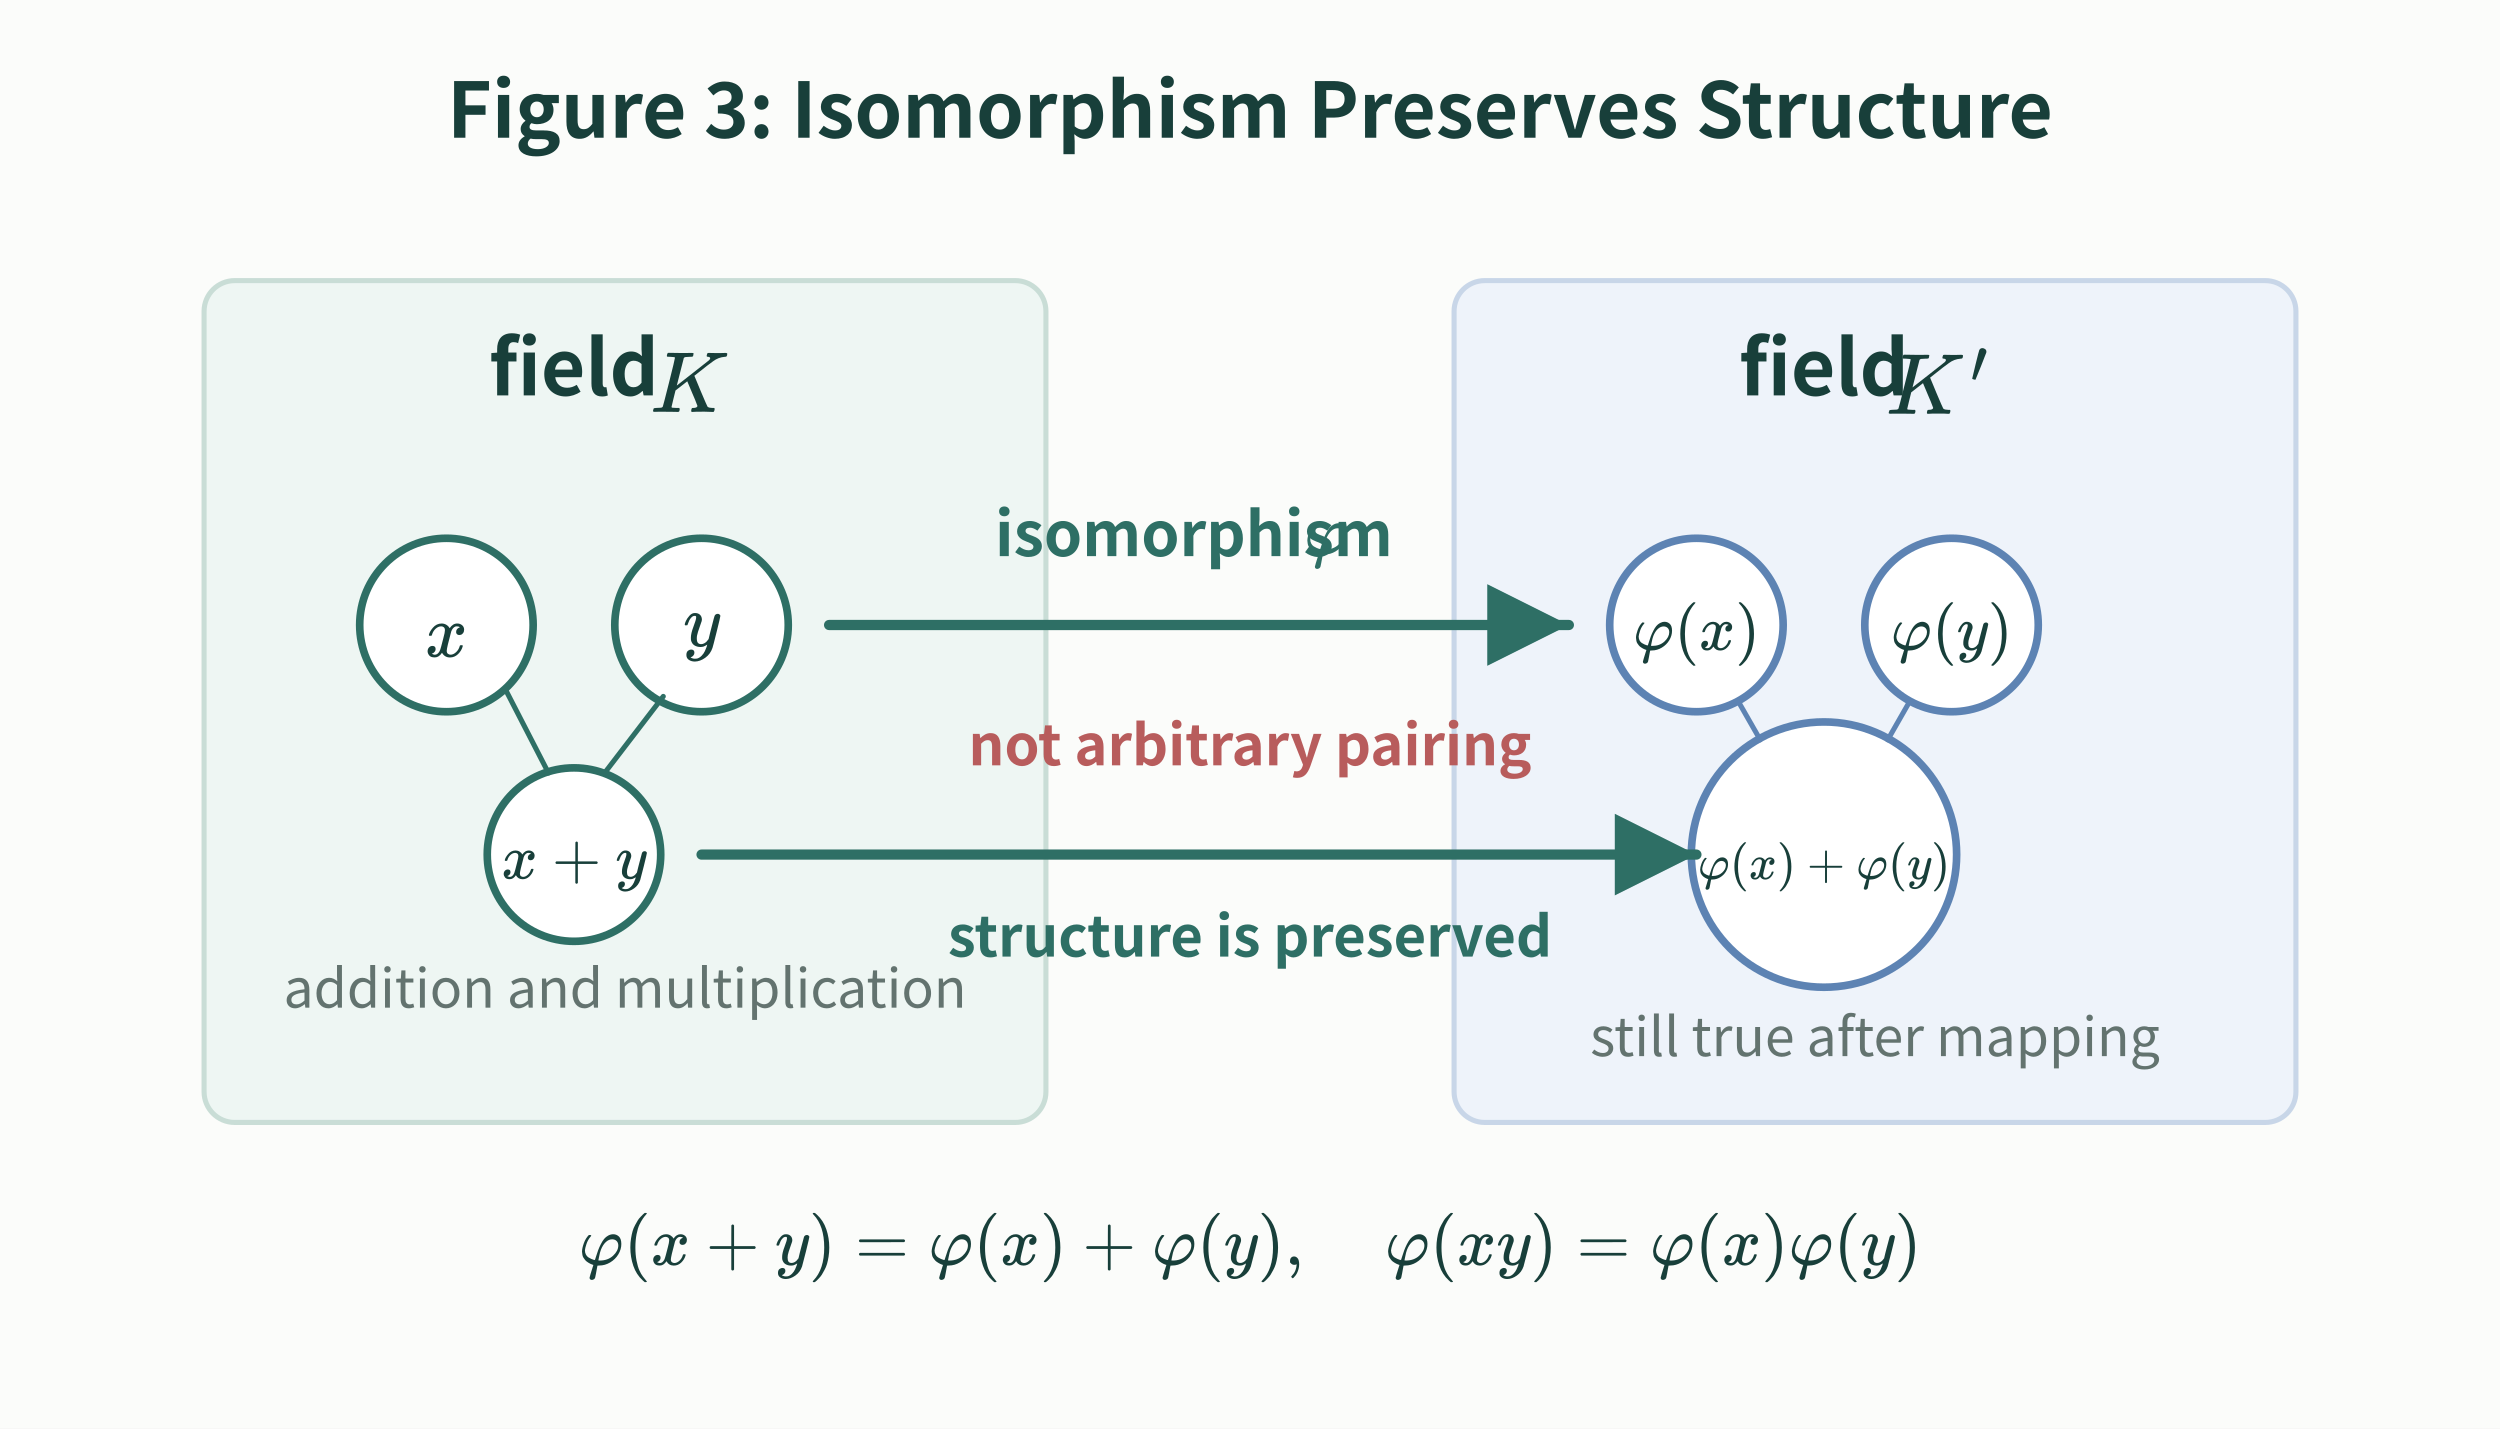
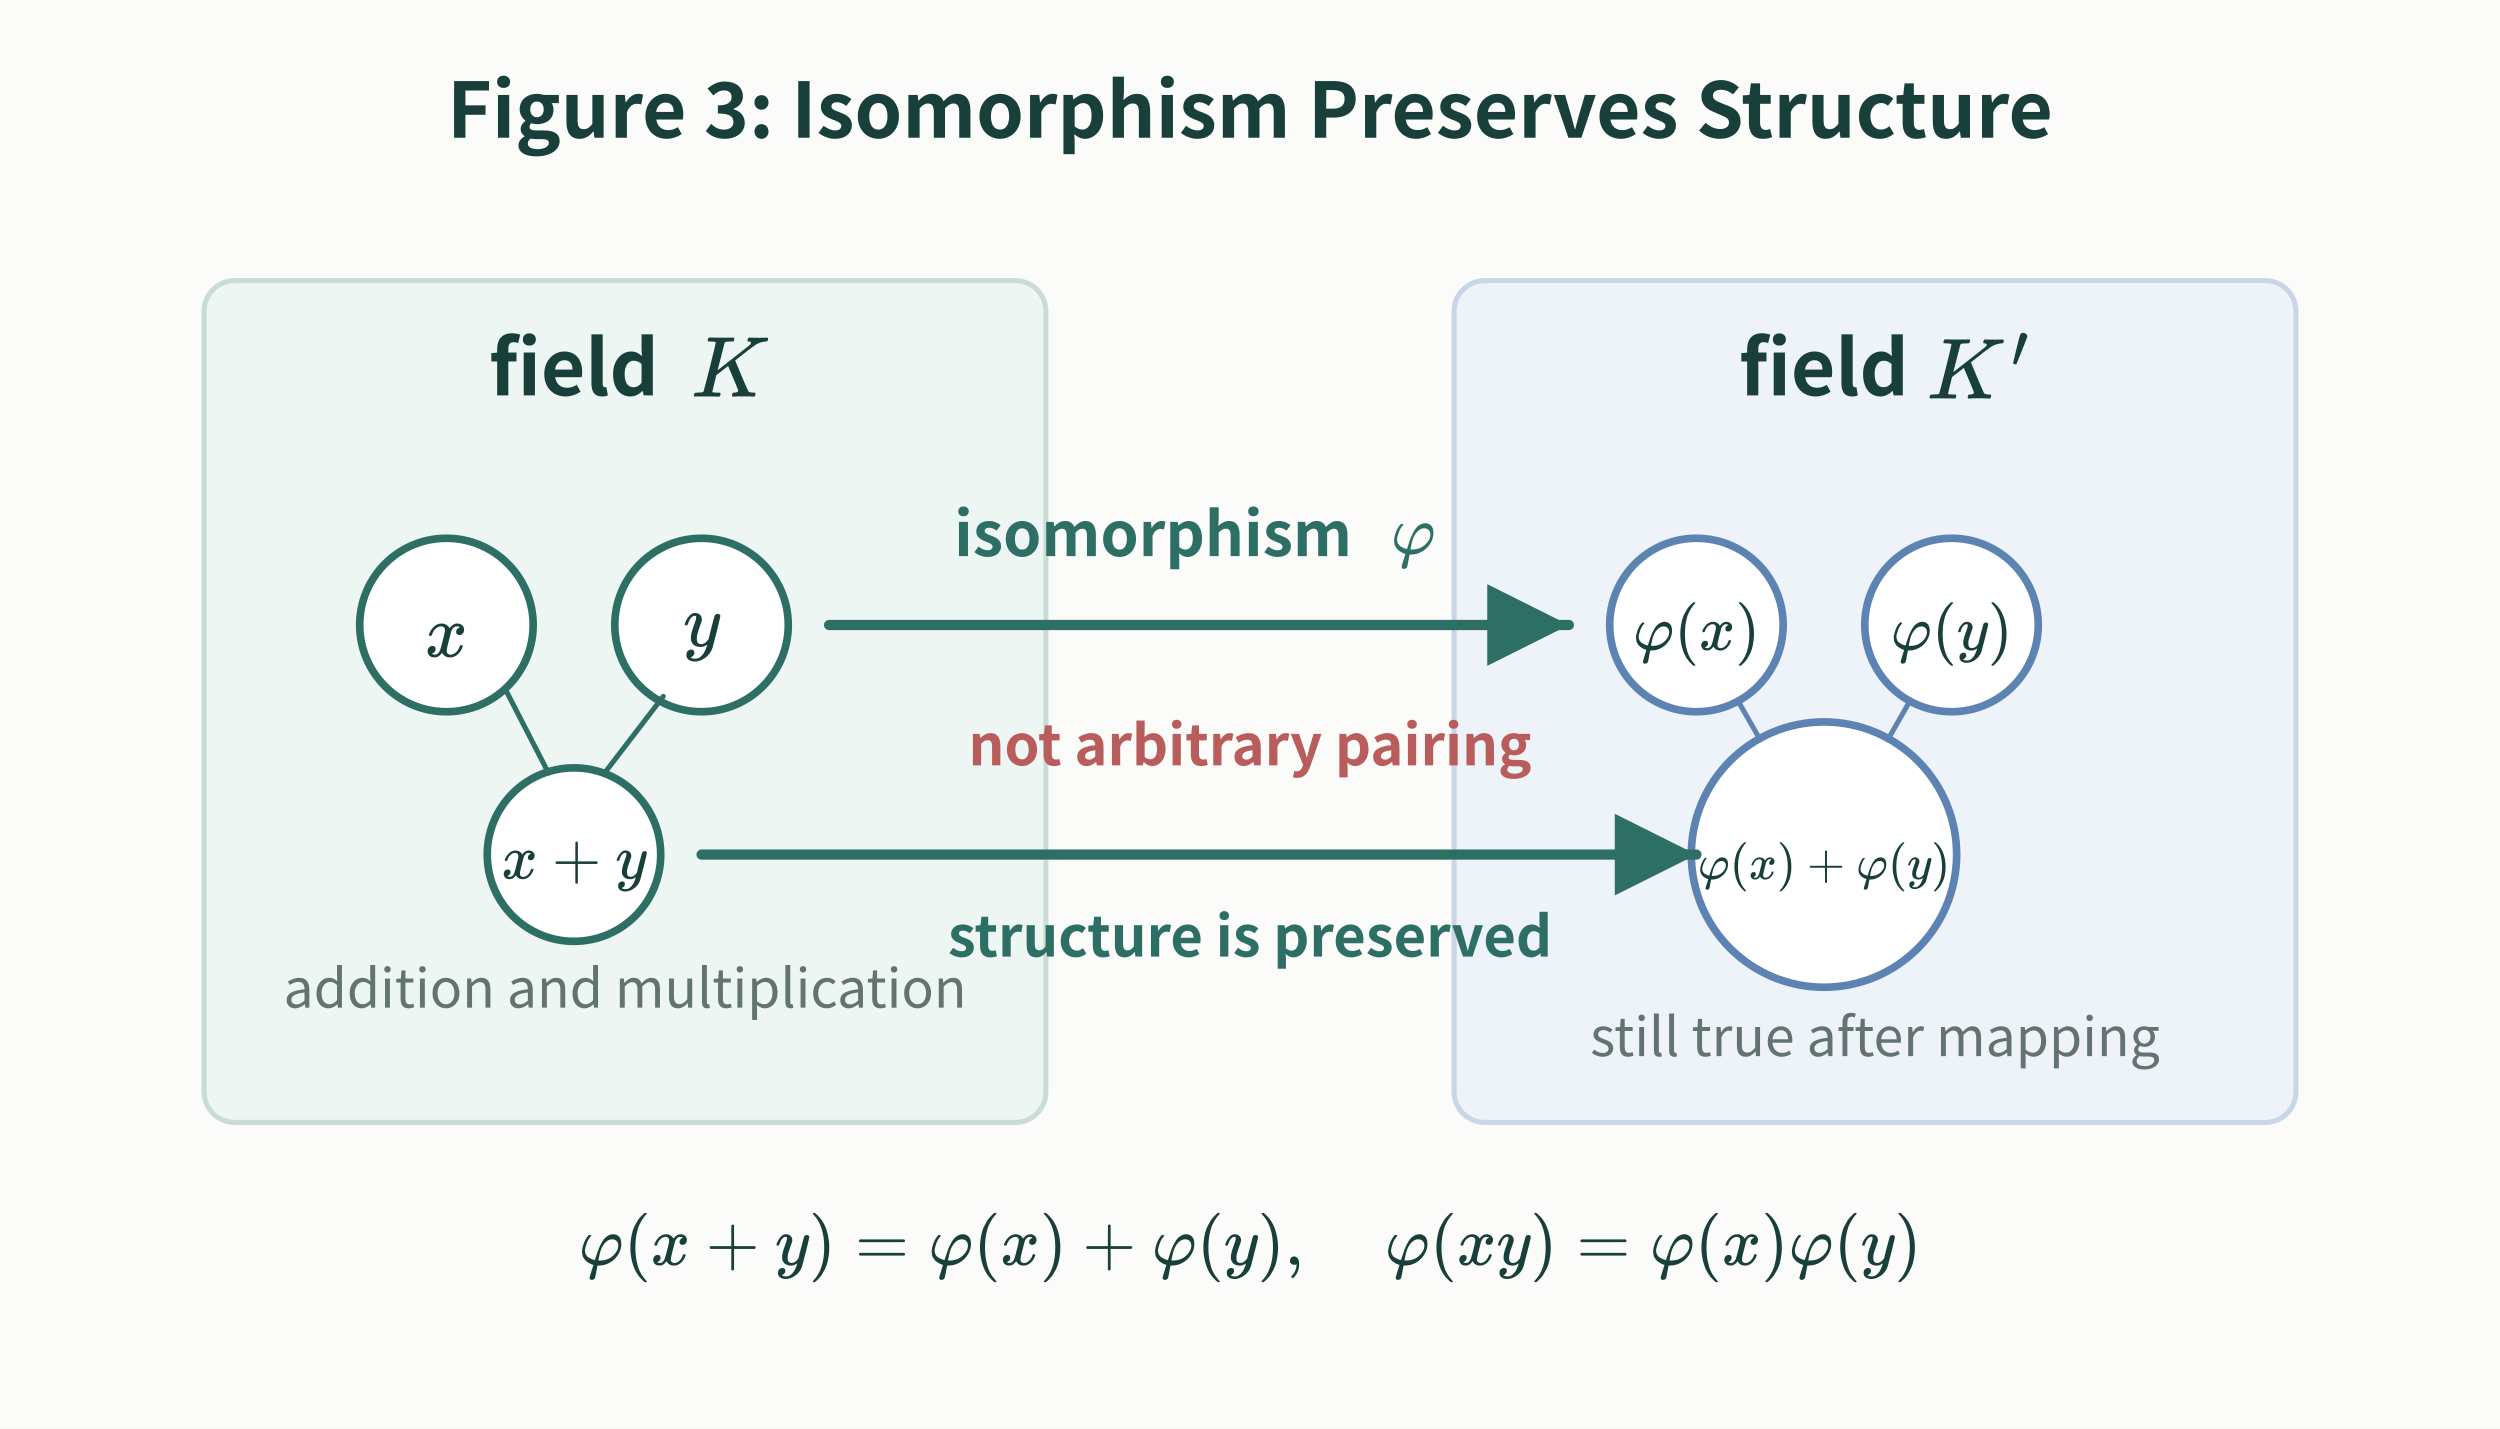
<svg xmlns="http://www.w3.org/2000/svg" width="980" height="560" viewBox="0 0 980 560" role="img" aria-label="Figure 3: Isomorphism Preserves Structure">
  <rect width="100%" height="100%" fill="#fbfcfa" />
  <defs>
    <marker id="arrow" markerWidth="12" markerHeight="12" refX="10" refY="6" orient="auto">
      <path d="M2,2 L10,6 L2,10 Z" fill="#2e6f65" />
    </marker>
    <filter id="shadow" x="-20%" y="-20%" width="140%" height="140%">
      <feDropShadow dx="0" dy="3" stdDeviation="4" flood-color="#12332f" flood-opacity="0.12" />
    </filter>
  </defs>
  <text x="490.0" y="54" font-family="Microsoft YaHei, Noto Sans CJK SC, Arial, sans-serif" font-size="30" font-weight="700" fill="#183f3a" text-anchor="middle">Figure 3: Isomorphism Preserves Structure</text>
  <rect x="80" y="110" width="330" height="330" rx="12" fill="#eef6f3" stroke="#c9ddd6" stroke-width="2" />
  <rect x="570" y="110" width="330" height="330" rx="12" fill="#eef3fa" stroke="#c8d6e8" stroke-width="2" />
  <text x="225" y="155" font-family="Microsoft YaHei, Noto Sans CJK SC, Arial, sans-serif" font-size="30" font-weight="700" fill="#183f3a" text-anchor="middle">field</text>
-   <svg x="254.92" y="138.31" width="30.17" height="23.17" viewBox="0 -683 889 683" color="#183f3a" overflow="visible">
+   <svg x="270.92" y="132.31" width="30.17" height="23.17" viewBox="0 -683 889 683" color="#183f3a" overflow="visible">
    <g stroke="currentColor" fill="currentColor" stroke-width="0" transform="scale(1,-1)">
      <g data-mml-node="math">
        <g data-mml-node="mi">
          <path data-c="1D43E" d="M285 628Q285 635 228 637Q205 637 198 638T191 647Q191 649 193 661Q199 681 203 682Q205 683 214 683H219Q260 681 355 681Q389 681 418 681T463 682T483 682Q500 682 500 674Q500 669 497 660Q496 658 496 654T495 648T493 644T490 641T486 639T479 638T470 637T456 637Q416 636 405 634T387 623L306 305Q307 305 490 449T678 597Q692 611 692 620Q692 635 667 637Q651 637 651 648Q651 650 654 662T659 677Q662 682 676 682Q680 682 711 681T791 680Q814 680 839 681T869 682Q889 682 889 672Q889 650 881 642Q878 637 862 637Q787 632 726 586Q710 576 656 534T556 455L509 418L518 396Q527 374 546 329T581 244Q656 67 661 61Q663 59 666 57Q680 47 717 46H738Q744 38 744 37T741 19Q737 6 731 0H720Q680 3 625 3Q503 3 488 0H478Q472 6 472 9T474 27Q478 40 480 43T491 46H494Q544 46 544 71Q544 75 517 141T485 216L427 354L359 301L291 248L268 155Q245 63 245 58Q245 51 253 49T303 46H334Q340 37 340 35Q340 19 333 5Q328 0 317 0Q314 0 280 1T180 2Q118 2 85 2T49 1Q31 1 31 11Q31 13 34 25Q38 41 42 43T65 46Q92 46 125 49Q139 52 144 61Q147 65 216 339T285 628Z" />
        </g>
      </g>
    </g>
  </svg>
  <text x="715" y="155" font-family="Microsoft YaHei, Noto Sans CJK SC, Arial, sans-serif" font-size="30" font-weight="700" fill="#183f3a" text-anchor="middle">field</text>
-   <svg x="739.32" y="136.46" width="41.36" height="25.76" viewBox="0 -759 1218.5 759" color="#183f3a" overflow="visible">
+   <svg x="755.32" y="130.46" width="41.36" height="25.76" viewBox="0 -759 1218.5 759" color="#183f3a" overflow="visible">
    <g stroke="currentColor" fill="currentColor" stroke-width="0" transform="scale(1,-1)">
      <g data-mml-node="math">
        <g data-mml-node="msup">
          <g data-mml-node="mi">
            <path data-c="1D43E" d="M285 628Q285 635 228 637Q205 637 198 638T191 647Q191 649 193 661Q199 681 203 682Q205 683 214 683H219Q260 681 355 681Q389 681 418 681T463 682T483 682Q500 682 500 674Q500 669 497 660Q496 658 496 654T495 648T493 644T490 641T486 639T479 638T470 637T456 637Q416 636 405 634T387 623L306 305Q307 305 490 449T678 597Q692 611 692 620Q692 635 667 637Q651 637 651 648Q651 650 654 662T659 677Q662 682 676 682Q680 682 711 681T791 680Q814 680 839 681T869 682Q889 682 889 672Q889 650 881 642Q878 637 862 637Q787 632 726 586Q710 576 656 534T556 455L509 418L518 396Q527 374 546 329T581 244Q656 67 661 61Q663 59 666 57Q680 47 717 46H738Q744 38 744 37T741 19Q737 6 731 0H720Q680 3 625 3Q503 3 488 0H478Q472 6 472 9T474 27Q478 40 480 43T491 46H494Q544 46 544 71Q544 75 517 141T485 216L427 354L359 301L291 248L268 155Q245 63 245 58Q245 51 253 49T303 46H334Q340 37 340 35Q340 19 333 5Q328 0 317 0Q314 0 280 1T180 2Q118 2 85 2T49 1Q31 1 31 11Q31 13 34 25Q38 41 42 43T65 46Q92 46 125 49Q139 52 144 61Q147 65 216 339T285 628Z" />
          </g>
          <g data-mml-node="mo" transform="translate(974,363) scale(0.707)">
            <path data-c="2032" d="M79 43Q73 43 52 49T30 61Q30 68 85 293T146 528Q161 560 198 560Q218 560 240 545T262 501Q262 496 260 486Q259 479 173 263T84 45T79 43Z" />
          </g>
        </g>
      </g>
    </g>
  </svg>
  <circle cx="175" cy="245" r="34" fill="#fff" stroke="#2e6f65" stroke-width="3" />
  <circle cx="275" cy="245" r="34" fill="#fff" stroke="#2e6f65" stroke-width="3" />
  <circle cx="225" cy="335" r="34" fill="#fff" stroke="#2e6f65" stroke-width="3" />
  <svg x="166.59" y="244.41" width="16.82" height="13.32" viewBox="0 -442 572 453" color="#183f3a" overflow="visible">
    <g stroke="currentColor" fill="currentColor" stroke-width="0" transform="scale(1,-1)">
      <g data-mml-node="math">
        <g data-mml-node="mi">
          <path data-c="1D465" d="M52 289Q59 331 106 386T222 442Q257 442 286 424T329 379Q371 442 430 442Q467 442 494 420T522 361Q522 332 508 314T481 292T458 288Q439 288 427 299T415 328Q415 374 465 391Q454 404 425 404Q412 404 406 402Q368 386 350 336Q290 115 290 78Q290 50 306 38T341 26Q378 26 414 59T463 140Q466 150 469 151T485 153H489Q504 153 504 145Q504 144 502 134Q486 77 440 33T333 -11Q263 -11 227 52Q186 -10 133 -10H127Q78 -10 57 16T35 71Q35 103 54 123T99 143Q142 143 142 101Q142 81 130 66T107 46T94 41L91 40Q91 39 97 36T113 29T132 26Q168 26 194 71Q203 87 217 139T245 247T261 313Q266 340 266 352Q266 380 251 392T217 404Q177 404 142 372T93 290Q91 281 88 280T72 278H58Q52 284 52 289Z" />
        </g>
      </g>
    </g>
  </svg>
  <svg x="267.79" y="240.30" width="14.42" height="19.03" viewBox="0 -442 490 647" color="#183f3a" overflow="visible">
    <g stroke="currentColor" fill="currentColor" stroke-width="0" transform="scale(1,-1)">
      <g data-mml-node="math">
        <g data-mml-node="mi">
          <path data-c="1D466" d="M21 287Q21 301 36 335T84 406T158 442Q199 442 224 419T250 355Q248 336 247 334Q247 331 231 288T198 191T182 105Q182 62 196 45T238 27Q261 27 281 38T312 61T339 94Q339 95 344 114T358 173T377 247Q415 397 419 404Q432 431 462 431Q475 431 483 424T494 412T496 403Q496 390 447 193T391 -23Q363 -106 294 -155T156 -205Q111 -205 77 -183T43 -117Q43 -95 50 -80T69 -58T89 -48T106 -45Q150 -45 150 -87Q150 -107 138 -122T115 -142T102 -147L99 -148Q101 -153 118 -160T152 -167H160Q177 -167 186 -165Q219 -156 247 -127T290 -65T313 -9T321 21L315 17Q309 13 296 6T270 -6Q250 -11 231 -11Q185 -11 150 11T104 82Q103 89 103 113Q103 170 138 262T173 379Q173 380 173 381Q173 390 173 393T169 400T158 404H154Q131 404 112 385T82 344T65 302T57 280Q55 278 41 278H27Q21 284 21 287Z" />
        </g>
      </g>
    </g>
  </svg>
  <svg x="196.58" y="329.88" width="56.85" height="19.61" viewBox="0 -583 2284.4 788" color="#183f3a" overflow="visible">
    <g stroke="currentColor" fill="currentColor" stroke-width="0" transform="scale(1,-1)">
      <g data-mml-node="math">
        <g data-mml-node="mi">
          <path data-c="1D465" d="M52 289Q59 331 106 386T222 442Q257 442 286 424T329 379Q371 442 430 442Q467 442 494 420T522 361Q522 332 508 314T481 292T458 288Q439 288 427 299T415 328Q415 374 465 391Q454 404 425 404Q412 404 406 402Q368 386 350 336Q290 115 290 78Q290 50 306 38T341 26Q378 26 414 59T463 140Q466 150 469 151T485 153H489Q504 153 504 145Q504 144 502 134Q486 77 440 33T333 -11Q263 -11 227 52Q186 -10 133 -10H127Q78 -10 57 16T35 71Q35 103 54 123T99 143Q142 143 142 101Q142 81 130 66T107 46T94 41L91 40Q91 39 97 36T113 29T132 26Q168 26 194 71Q203 87 217 139T245 247T261 313Q266 340 266 352Q266 380 251 392T217 404Q177 404 142 372T93 290Q91 281 88 280T72 278H58Q52 284 52 289Z" />
        </g>
        <g data-mml-node="mo" transform="translate(794.2,0)">
          <path data-c="2B" d="M56 237T56 250T70 270H369V420L370 570Q380 583 389 583Q402 583 409 568V270H707Q722 262 722 250T707 230H409V-68Q401 -82 391 -82H389H387Q375 -82 369 -68V230H70Q56 237 56 250Z" />
        </g>
        <g data-mml-node="mi" transform="translate(1794.4,0)">
          <path data-c="1D466" d="M21 287Q21 301 36 335T84 406T158 442Q199 442 224 419T250 355Q248 336 247 334Q247 331 231 288T198 191T182 105Q182 62 196 45T238 27Q261 27 281 38T312 61T339 94Q339 95 344 114T358 173T377 247Q415 397 419 404Q432 431 462 431Q475 431 483 424T494 412T496 403Q496 390 447 193T391 -23Q363 -106 294 -155T156 -205Q111 -205 77 -183T43 -117Q43 -95 50 -80T69 -58T89 -48T106 -45Q150 -45 150 -87Q150 -107 138 -122T115 -142T102 -147L99 -148Q101 -153 118 -160T152 -167H160Q177 -167 186 -165Q219 -156 247 -127T290 -65T313 -9T321 21L315 17Q309 13 296 6T270 -6Q250 -11 231 -11Q185 -11 150 11T104 82Q103 89 103 113Q103 170 138 262T173 379Q173 380 173 381Q173 390 173 393T169 400T158 404H154Q131 404 112 385T82 344T65 302T57 280Q55 278 41 278H27Q21 284 21 287Z" />
        </g>
      </g>
    </g>
  </svg>
  <line x1="198" y1="270" x2="215" y2="303" stroke="#2e6f65" stroke-width="2" stroke-linecap="round" />
  <line x1="260" y1="273" x2="237" y2="303" stroke="#2e6f65" stroke-width="2" stroke-linecap="round" />
  <text x="245" y="395" font-family="Microsoft YaHei, Noto Sans CJK SC, Arial, sans-serif" font-size="21" font-weight="400" fill="#63736f" text-anchor="middle">addition and multiplication</text>
  <circle cx="665" cy="245" r="34" fill="#fff" stroke="#5d83b3" stroke-width="3" />
  <circle cx="765" cy="245" r="34" fill="#fff" stroke="#5d83b3" stroke-width="3" />
  <circle cx="715" cy="335" r="52" fill="#fff" stroke="#5d83b3" stroke-width="3" />
  <svg x="640.06" y="236.08" width="49.87" height="24.88" viewBox="0 -750 2004 1000" color="#183f3a" overflow="visible">
    <g stroke="currentColor" fill="currentColor" stroke-width="0" transform="scale(1,-1)">
      <g data-mml-node="math">
        <g data-mml-node="mi">
          <path data-c="1D711" d="M92 210Q92 176 106 149T142 108T185 85T220 72L235 70L237 71L250 112Q268 170 283 211T322 299T370 375T429 423T502 442Q547 442 582 410T618 302Q618 224 575 152T457 35T299 -10Q273 -10 273 -12L266 -48Q260 -83 252 -125T241 -179Q236 -203 215 -212Q204 -218 190 -218Q159 -215 159 -185Q159 -175 214 -2L209 0Q204 2 195 5T173 14T147 28T120 46T94 71T71 103T56 142T50 190Q50 238 76 311T149 431H162Q183 431 183 423Q183 417 175 409Q134 361 114 300T92 210ZM574 278Q574 320 550 344T486 369Q437 369 394 329T323 218Q309 184 295 109L286 64Q304 62 306 62Q423 62 498 131T574 278Z" />
        </g>
        <g data-mml-node="mo" transform="translate(654,0)">
          <path data-c="28" d="M94 250Q94 319 104 381T127 488T164 576T202 643T244 695T277 729T302 750H315H319Q333 750 333 741Q333 738 316 720T275 667T226 581T184 443T167 250T184 58T225 -81T274 -167T316 -220T333 -241Q333 -250 318 -250H315H302L274 -226Q180 -141 137 -14T94 250Z" />
        </g>
        <g data-mml-node="mi" transform="translate(1043,0)">
          <path data-c="1D465" d="M52 289Q59 331 106 386T222 442Q257 442 286 424T329 379Q371 442 430 442Q467 442 494 420T522 361Q522 332 508 314T481 292T458 288Q439 288 427 299T415 328Q415 374 465 391Q454 404 425 404Q412 404 406 402Q368 386 350 336Q290 115 290 78Q290 50 306 38T341 26Q378 26 414 59T463 140Q466 150 469 151T485 153H489Q504 153 504 145Q504 144 502 134Q486 77 440 33T333 -11Q263 -11 227 52Q186 -10 133 -10H127Q78 -10 57 16T35 71Q35 103 54 123T99 143Q142 143 142 101Q142 81 130 66T107 46T94 41L91 40Q91 39 97 36T113 29T132 26Q168 26 194 71Q203 87 217 139T245 247T261 313Q266 340 266 352Q266 380 251 392T217 404Q177 404 142 372T93 290Q91 281 88 280T72 278H58Q52 284 52 289Z" />
        </g>
        <g data-mml-node="mo" transform="translate(1615,0)">
          <path data-c="29" d="M60 749L64 750Q69 750 74 750H86L114 726Q208 641 251 514T294 250Q294 182 284 119T261 12T224 -76T186 -143T145 -194T113 -227T90 -246Q87 -249 86 -250H74Q66 -250 63 -250T58 -247T55 -238Q56 -237 66 -225Q221 -64 221 250T66 725Q56 737 55 738Q55 746 60 749Z" />
        </g>
      </g>
    </g>
  </svg>
  <svg x="741.09" y="236.08" width="47.83" height="24.88" viewBox="0 -750 1922 1000" color="#183f3a" overflow="visible">
    <g stroke="currentColor" fill="currentColor" stroke-width="0" transform="scale(1,-1)">
      <g data-mml-node="math">
        <g data-mml-node="mi">
          <path data-c="1D711" d="M92 210Q92 176 106 149T142 108T185 85T220 72L235 70L237 71L250 112Q268 170 283 211T322 299T370 375T429 423T502 442Q547 442 582 410T618 302Q618 224 575 152T457 35T299 -10Q273 -10 273 -12L266 -48Q260 -83 252 -125T241 -179Q236 -203 215 -212Q204 -218 190 -218Q159 -215 159 -185Q159 -175 214 -2L209 0Q204 2 195 5T173 14T147 28T120 46T94 71T71 103T56 142T50 190Q50 238 76 311T149 431H162Q183 431 183 423Q183 417 175 409Q134 361 114 300T92 210ZM574 278Q574 320 550 344T486 369Q437 369 394 329T323 218Q309 184 295 109L286 64Q304 62 306 62Q423 62 498 131T574 278Z" />
        </g>
        <g data-mml-node="mo" transform="translate(654,0)">
          <path data-c="28" d="M94 250Q94 319 104 381T127 488T164 576T202 643T244 695T277 729T302 750H315H319Q333 750 333 741Q333 738 316 720T275 667T226 581T184 443T167 250T184 58T225 -81T274 -167T316 -220T333 -241Q333 -250 318 -250H315H302L274 -226Q180 -141 137 -14T94 250Z" />
        </g>
        <g data-mml-node="mi" transform="translate(1043,0)">
          <path data-c="1D466" d="M21 287Q21 301 36 335T84 406T158 442Q199 442 224 419T250 355Q248 336 247 334Q247 331 231 288T198 191T182 105Q182 62 196 45T238 27Q261 27 281 38T312 61T339 94Q339 95 344 114T358 173T377 247Q415 397 419 404Q432 431 462 431Q475 431 483 424T494 412T496 403Q496 390 447 193T391 -23Q363 -106 294 -155T156 -205Q111 -205 77 -183T43 -117Q43 -95 50 -80T69 -58T89 -48T106 -45Q150 -45 150 -87Q150 -107 138 -122T115 -142T102 -147L99 -148Q101 -153 118 -160T152 -167H160Q177 -167 186 -165Q219 -156 247 -127T290 -65T313 -9T321 21L315 17Q309 13 296 6T270 -6Q250 -11 231 -11Q185 -11 150 11T104 82Q103 89 103 113Q103 170 138 262T173 379Q173 380 173 381Q173 390 173 393T169 400T158 404H154Q131 404 112 385T82 344T65 302T57 280Q55 278 41 278H27Q21 284 21 287Z" />
        </g>
        <g data-mml-node="mo" transform="translate(1533,0)">
          <path data-c="29" d="M60 749L64 750Q69 750 74 750H86L114 726Q208 641 251 514T294 250Q294 182 284 119T261 12T224 -76T186 -143T145 -194T113 -227T90 -246Q87 -249 86 -250H74Q66 -250 63 -250T58 -247T55 -238Q56 -237 66 -225Q221 -64 221 250T66 725Q56 737 55 738Q55 746 60 749Z" />
        </g>
      </g>
    </g>
  </svg>
  <svg x="665.50" y="330.16" width="99.01" height="19.23" viewBox="0 -750 5148.4 1000" color="#183f3a" overflow="visible">
    <g stroke="currentColor" fill="currentColor" stroke-width="0" transform="scale(1,-1)">
      <g data-mml-node="math">
        <g data-mml-node="mi">
          <path data-c="1D711" d="M92 210Q92 176 106 149T142 108T185 85T220 72L235 70L237 71L250 112Q268 170 283 211T322 299T370 375T429 423T502 442Q547 442 582 410T618 302Q618 224 575 152T457 35T299 -10Q273 -10 273 -12L266 -48Q260 -83 252 -125T241 -179Q236 -203 215 -212Q204 -218 190 -218Q159 -215 159 -185Q159 -175 214 -2L209 0Q204 2 195 5T173 14T147 28T120 46T94 71T71 103T56 142T50 190Q50 238 76 311T149 431H162Q183 431 183 423Q183 417 175 409Q134 361 114 300T92 210ZM574 278Q574 320 550 344T486 369Q437 369 394 329T323 218Q309 184 295 109L286 64Q304 62 306 62Q423 62 498 131T574 278Z" />
        </g>
        <g data-mml-node="mo" transform="translate(654,0)">
          <path data-c="28" d="M94 250Q94 319 104 381T127 488T164 576T202 643T244 695T277 729T302 750H315H319Q333 750 333 741Q333 738 316 720T275 667T226 581T184 443T167 250T184 58T225 -81T274 -167T316 -220T333 -241Q333 -250 318 -250H315H302L274 -226Q180 -141 137 -14T94 250Z" />
        </g>
        <g data-mml-node="mi" transform="translate(1043,0)">
          <path data-c="1D465" d="M52 289Q59 331 106 386T222 442Q257 442 286 424T329 379Q371 442 430 442Q467 442 494 420T522 361Q522 332 508 314T481 292T458 288Q439 288 427 299T415 328Q415 374 465 391Q454 404 425 404Q412 404 406 402Q368 386 350 336Q290 115 290 78Q290 50 306 38T341 26Q378 26 414 59T463 140Q466 150 469 151T485 153H489Q504 153 504 145Q504 144 502 134Q486 77 440 33T333 -11Q263 -11 227 52Q186 -10 133 -10H127Q78 -10 57 16T35 71Q35 103 54 123T99 143Q142 143 142 101Q142 81 130 66T107 46T94 41L91 40Q91 39 97 36T113 29T132 26Q168 26 194 71Q203 87 217 139T245 247T261 313Q266 340 266 352Q266 380 251 392T217 404Q177 404 142 372T93 290Q91 281 88 280T72 278H58Q52 284 52 289Z" />
        </g>
        <g data-mml-node="mo" transform="translate(1615,0)">
          <path data-c="29" d="M60 749L64 750Q69 750 74 750H86L114 726Q208 641 251 514T294 250Q294 182 284 119T261 12T224 -76T186 -143T145 -194T113 -227T90 -246Q87 -249 86 -250H74Q66 -250 63 -250T58 -247T55 -238Q56 -237 66 -225Q221 -64 221 250T66 725Q56 737 55 738Q55 746 60 749Z" />
        </g>
        <g data-mml-node="mo" transform="translate(2226.2,0)">
          <path data-c="2B" d="M56 237T56 250T70 270H369V420L370 570Q380 583 389 583Q402 583 409 568V270H707Q722 262 722 250T707 230H409V-68Q401 -82 391 -82H389H387Q375 -82 369 -68V230H70Q56 237 56 250Z" />
        </g>
        <g data-mml-node="mi" transform="translate(3226.4,0)">
          <path data-c="1D711" d="M92 210Q92 176 106 149T142 108T185 85T220 72L235 70L237 71L250 112Q268 170 283 211T322 299T370 375T429 423T502 442Q547 442 582 410T618 302Q618 224 575 152T457 35T299 -10Q273 -10 273 -12L266 -48Q260 -83 252 -125T241 -179Q236 -203 215 -212Q204 -218 190 -218Q159 -215 159 -185Q159 -175 214 -2L209 0Q204 2 195 5T173 14T147 28T120 46T94 71T71 103T56 142T50 190Q50 238 76 311T149 431H162Q183 431 183 423Q183 417 175 409Q134 361 114 300T92 210ZM574 278Q574 320 550 344T486 369Q437 369 394 329T323 218Q309 184 295 109L286 64Q304 62 306 62Q423 62 498 131T574 278Z" />
        </g>
        <g data-mml-node="mo" transform="translate(3880.4,0)">
          <path data-c="28" d="M94 250Q94 319 104 381T127 488T164 576T202 643T244 695T277 729T302 750H315H319Q333 750 333 741Q333 738 316 720T275 667T226 581T184 443T167 250T184 58T225 -81T274 -167T316 -220T333 -241Q333 -250 318 -250H315H302L274 -226Q180 -141 137 -14T94 250Z" />
        </g>
        <g data-mml-node="mi" transform="translate(4269.4,0)">
          <path data-c="1D466" d="M21 287Q21 301 36 335T84 406T158 442Q199 442 224 419T250 355Q248 336 247 334Q247 331 231 288T198 191T182 105Q182 62 196 45T238 27Q261 27 281 38T312 61T339 94Q339 95 344 114T358 173T377 247Q415 397 419 404Q432 431 462 431Q475 431 483 424T494 412T496 403Q496 390 447 193T391 -23Q363 -106 294 -155T156 -205Q111 -205 77 -183T43 -117Q43 -95 50 -80T69 -58T89 -48T106 -45Q150 -45 150 -87Q150 -107 138 -122T115 -142T102 -147L99 -148Q101 -153 118 -160T152 -167H160Q177 -167 186 -165Q219 -156 247 -127T290 -65T313 -9T321 21L315 17Q309 13 296 6T270 -6Q250 -11 231 -11Q185 -11 150 11T104 82Q103 89 103 113Q103 170 138 262T173 379Q173 380 173 381Q173 390 173 393T169 400T158 404H154Q131 404 112 385T82 344T65 302T57 280Q55 278 41 278H27Q21 284 21 287Z" />
        </g>
        <g data-mml-node="mo" transform="translate(4759.4,0)">
          <path data-c="29" d="M60 749L64 750Q69 750 74 750H86L114 726Q208 641 251 514T294 250Q294 182 284 119T261 12T224 -76T186 -143T145 -194T113 -227T90 -246Q87 -249 86 -250H74Q66 -250 63 -250T58 -247T55 -238Q56 -237 66 -225Q221 -64 221 250T66 725Q56 737 55 738Q55 746 60 749Z" />
        </g>
      </g>
    </g>
  </svg>
  <line x1="682" y1="276" x2="690" y2="290" stroke="#5d83b3" stroke-width="2" stroke-linecap="round" />
  <line x1="748" y1="276" x2="740" y2="290" stroke="#5d83b3" stroke-width="2" stroke-linecap="round" />
  <text x="735" y="414" font-family="Microsoft YaHei, Noto Sans CJK SC, Arial, sans-serif" font-size="21" font-weight="400" fill="#63736f" text-anchor="middle">still true after mapping</text>
  <line x1="325" y1="245" x2="615" y2="245" stroke="#2e6f65" stroke-width="4" stroke-linecap="round" marker-end="url(#arrow)" />
  <line x1="275" y1="335" x2="665" y2="335" stroke="#2e6f65" stroke-width="4" stroke-linecap="round" marker-end="url(#arrow)" />
-   <text x="468" y="218" font-family="Microsoft YaHei, Noto Sans CJK SC, Arial, sans-serif" font-size="24" font-weight="700" fill="#2e6f65" text-anchor="middle">isomorphism</text>
-   <svg x="511.12" y="205.10" width="17.76" height="17.92" viewBox="0 -442 654 660" color="#2e6f65" overflow="visible">
+   <text x="452" y="218" font-family="Microsoft YaHei, Noto Sans CJK SC, Arial, sans-serif" font-size="24" font-weight="700" fill="#2e6f65" text-anchor="middle">isomorphism</text>
+   <svg x="545.12" y="205.10" width="17.76" height="17.92" viewBox="0 -442 654 660" color="#2e6f65" overflow="visible">
    <g stroke="currentColor" fill="currentColor" stroke-width="0" transform="scale(1,-1)">
      <g data-mml-node="math">
        <g data-mml-node="mi">
          <path data-c="1D711" d="M92 210Q92 176 106 149T142 108T185 85T220 72L235 70L237 71L250 112Q268 170 283 211T322 299T370 375T429 423T502 442Q547 442 582 410T618 302Q618 224 575 152T457 35T299 -10Q273 -10 273 -12L266 -48Q260 -83 252 -125T241 -179Q236 -203 215 -212Q204 -218 190 -218Q159 -215 159 -185Q159 -175 214 -2L209 0Q204 2 195 5T173 14T147 28T120 46T94 71T71 103T56 142T50 190Q50 238 76 311T149 431H162Q183 431 183 423Q183 417 175 409Q134 361 114 300T92 210ZM574 278Q574 320 550 344T486 369Q437 369 394 329T323 218Q309 184 295 109L286 64Q304 62 306 62Q423 62 498 131T574 278Z" />
        </g>
      </g>
    </g>
  </svg>
  <text x="490" y="300" font-family="Microsoft YaHei, Noto Sans CJK SC, Arial, sans-serif" font-size="22" font-weight="700" fill="#b85c5c" text-anchor="middle">not arbitrary pairing</text>
  <text x="490" y="375" font-family="Microsoft YaHei, Noto Sans CJK SC, Arial, sans-serif" font-size="22" font-weight="700" fill="#2e6f65" text-anchor="middle">structure is preserved</text>
  <svg x="226.70" y="475.46" width="526.61" height="27.14" viewBox="0 -750 19396.7 1000" color="#183f3a" overflow="visible">
    <g stroke="currentColor" fill="currentColor" stroke-width="0" transform="scale(1,-1)">
      <g data-mml-node="math">
        <g data-mml-node="mi">
          <path data-c="1D711" d="M92 210Q92 176 106 149T142 108T185 85T220 72L235 70L237 71L250 112Q268 170 283 211T322 299T370 375T429 423T502 442Q547 442 582 410T618 302Q618 224 575 152T457 35T299 -10Q273 -10 273 -12L266 -48Q260 -83 252 -125T241 -179Q236 -203 215 -212Q204 -218 190 -218Q159 -215 159 -185Q159 -175 214 -2L209 0Q204 2 195 5T173 14T147 28T120 46T94 71T71 103T56 142T50 190Q50 238 76 311T149 431H162Q183 431 183 423Q183 417 175 409Q134 361 114 300T92 210ZM574 278Q574 320 550 344T486 369Q437 369 394 329T323 218Q309 184 295 109L286 64Q304 62 306 62Q423 62 498 131T574 278Z" />
        </g>
        <g data-mml-node="mo" transform="translate(654,0)">
          <path data-c="28" d="M94 250Q94 319 104 381T127 488T164 576T202 643T244 695T277 729T302 750H315H319Q333 750 333 741Q333 738 316 720T275 667T226 581T184 443T167 250T184 58T225 -81T274 -167T316 -220T333 -241Q333 -250 318 -250H315H302L274 -226Q180 -141 137 -14T94 250Z" />
        </g>
        <g data-mml-node="mi" transform="translate(1043,0)">
          <path data-c="1D465" d="M52 289Q59 331 106 386T222 442Q257 442 286 424T329 379Q371 442 430 442Q467 442 494 420T522 361Q522 332 508 314T481 292T458 288Q439 288 427 299T415 328Q415 374 465 391Q454 404 425 404Q412 404 406 402Q368 386 350 336Q290 115 290 78Q290 50 306 38T341 26Q378 26 414 59T463 140Q466 150 469 151T485 153H489Q504 153 504 145Q504 144 502 134Q486 77 440 33T333 -11Q263 -11 227 52Q186 -10 133 -10H127Q78 -10 57 16T35 71Q35 103 54 123T99 143Q142 143 142 101Q142 81 130 66T107 46T94 41L91 40Q91 39 97 36T113 29T132 26Q168 26 194 71Q203 87 217 139T245 247T261 313Q266 340 266 352Q266 380 251 392T217 404Q177 404 142 372T93 290Q91 281 88 280T72 278H58Q52 284 52 289Z" />
        </g>
        <g data-mml-node="mo" transform="translate(1837.2,0)">
          <path data-c="2B" d="M56 237T56 250T70 270H369V420L370 570Q380 583 389 583Q402 583 409 568V270H707Q722 262 722 250T707 230H409V-68Q401 -82 391 -82H389H387Q375 -82 369 -68V230H70Q56 237 56 250Z" />
        </g>
        <g data-mml-node="mi" transform="translate(2837.4,0)">
          <path data-c="1D466" d="M21 287Q21 301 36 335T84 406T158 442Q199 442 224 419T250 355Q248 336 247 334Q247 331 231 288T198 191T182 105Q182 62 196 45T238 27Q261 27 281 38T312 61T339 94Q339 95 344 114T358 173T377 247Q415 397 419 404Q432 431 462 431Q475 431 483 424T494 412T496 403Q496 390 447 193T391 -23Q363 -106 294 -155T156 -205Q111 -205 77 -183T43 -117Q43 -95 50 -80T69 -58T89 -48T106 -45Q150 -45 150 -87Q150 -107 138 -122T115 -142T102 -147L99 -148Q101 -153 118 -160T152 -167H160Q177 -167 186 -165Q219 -156 247 -127T290 -65T313 -9T321 21L315 17Q309 13 296 6T270 -6Q250 -11 231 -11Q185 -11 150 11T104 82Q103 89 103 113Q103 170 138 262T173 379Q173 380 173 381Q173 390 173 393T169 400T158 404H154Q131 404 112 385T82 344T65 302T57 280Q55 278 41 278H27Q21 284 21 287Z" />
        </g>
        <g data-mml-node="mo" transform="translate(3327.4,0)">
          <path data-c="29" d="M60 749L64 750Q69 750 74 750H86L114 726Q208 641 251 514T294 250Q294 182 284 119T261 12T224 -76T186 -143T145 -194T113 -227T90 -246Q87 -249 86 -250H74Q66 -250 63 -250T58 -247T55 -238Q56 -237 66 -225Q221 -64 221 250T66 725Q56 737 55 738Q55 746 60 749Z" />
        </g>
        <g data-mml-node="mo" transform="translate(3994.2,0)">
          <path data-c="3D" d="M56 347Q56 360 70 367H707Q722 359 722 347Q722 336 708 328L390 327H72Q56 332 56 347ZM56 153Q56 168 72 173H708Q722 163 722 153Q722 140 707 133H70Q56 140 56 153Z" />
        </g>
        <g data-mml-node="mi" transform="translate(5050,0)">
          <path data-c="1D711" d="M92 210Q92 176 106 149T142 108T185 85T220 72L235 70L237 71L250 112Q268 170 283 211T322 299T370 375T429 423T502 442Q547 442 582 410T618 302Q618 224 575 152T457 35T299 -10Q273 -10 273 -12L266 -48Q260 -83 252 -125T241 -179Q236 -203 215 -212Q204 -218 190 -218Q159 -215 159 -185Q159 -175 214 -2L209 0Q204 2 195 5T173 14T147 28T120 46T94 71T71 103T56 142T50 190Q50 238 76 311T149 431H162Q183 431 183 423Q183 417 175 409Q134 361 114 300T92 210ZM574 278Q574 320 550 344T486 369Q437 369 394 329T323 218Q309 184 295 109L286 64Q304 62 306 62Q423 62 498 131T574 278Z" />
        </g>
        <g data-mml-node="mo" transform="translate(5704,0)">
          <path data-c="28" d="M94 250Q94 319 104 381T127 488T164 576T202 643T244 695T277 729T302 750H315H319Q333 750 333 741Q333 738 316 720T275 667T226 581T184 443T167 250T184 58T225 -81T274 -167T316 -220T333 -241Q333 -250 318 -250H315H302L274 -226Q180 -141 137 -14T94 250Z" />
        </g>
        <g data-mml-node="mi" transform="translate(6093,0)">
          <path data-c="1D465" d="M52 289Q59 331 106 386T222 442Q257 442 286 424T329 379Q371 442 430 442Q467 442 494 420T522 361Q522 332 508 314T481 292T458 288Q439 288 427 299T415 328Q415 374 465 391Q454 404 425 404Q412 404 406 402Q368 386 350 336Q290 115 290 78Q290 50 306 38T341 26Q378 26 414 59T463 140Q466 150 469 151T485 153H489Q504 153 504 145Q504 144 502 134Q486 77 440 33T333 -11Q263 -11 227 52Q186 -10 133 -10H127Q78 -10 57 16T35 71Q35 103 54 123T99 143Q142 143 142 101Q142 81 130 66T107 46T94 41L91 40Q91 39 97 36T113 29T132 26Q168 26 194 71Q203 87 217 139T245 247T261 313Q266 340 266 352Q266 380 251 392T217 404Q177 404 142 372T93 290Q91 281 88 280T72 278H58Q52 284 52 289Z" />
        </g>
        <g data-mml-node="mo" transform="translate(6665,0)">
          <path data-c="29" d="M60 749L64 750Q69 750 74 750H86L114 726Q208 641 251 514T294 250Q294 182 284 119T261 12T224 -76T186 -143T145 -194T113 -227T90 -246Q87 -249 86 -250H74Q66 -250 63 -250T58 -247T55 -238Q56 -237 66 -225Q221 -64 221 250T66 725Q56 737 55 738Q55 746 60 749Z" />
        </g>
        <g data-mml-node="mo" transform="translate(7276.2,0)">
          <path data-c="2B" d="M56 237T56 250T70 270H369V420L370 570Q380 583 389 583Q402 583 409 568V270H707Q722 262 722 250T707 230H409V-68Q401 -82 391 -82H389H387Q375 -82 369 -68V230H70Q56 237 56 250Z" />
        </g>
        <g data-mml-node="mi" transform="translate(8276.4,0)">
          <path data-c="1D711" d="M92 210Q92 176 106 149T142 108T185 85T220 72L235 70L237 71L250 112Q268 170 283 211T322 299T370 375T429 423T502 442Q547 442 582 410T618 302Q618 224 575 152T457 35T299 -10Q273 -10 273 -12L266 -48Q260 -83 252 -125T241 -179Q236 -203 215 -212Q204 -218 190 -218Q159 -215 159 -185Q159 -175 214 -2L209 0Q204 2 195 5T173 14T147 28T120 46T94 71T71 103T56 142T50 190Q50 238 76 311T149 431H162Q183 431 183 423Q183 417 175 409Q134 361 114 300T92 210ZM574 278Q574 320 550 344T486 369Q437 369 394 329T323 218Q309 184 295 109L286 64Q304 62 306 62Q423 62 498 131T574 278Z" />
        </g>
        <g data-mml-node="mo" transform="translate(8930.4,0)">
          <path data-c="28" d="M94 250Q94 319 104 381T127 488T164 576T202 643T244 695T277 729T302 750H315H319Q333 750 333 741Q333 738 316 720T275 667T226 581T184 443T167 250T184 58T225 -81T274 -167T316 -220T333 -241Q333 -250 318 -250H315H302L274 -226Q180 -141 137 -14T94 250Z" />
        </g>
        <g data-mml-node="mi" transform="translate(9319.4,0)">
          <path data-c="1D466" d="M21 287Q21 301 36 335T84 406T158 442Q199 442 224 419T250 355Q248 336 247 334Q247 331 231 288T198 191T182 105Q182 62 196 45T238 27Q261 27 281 38T312 61T339 94Q339 95 344 114T358 173T377 247Q415 397 419 404Q432 431 462 431Q475 431 483 424T494 412T496 403Q496 390 447 193T391 -23Q363 -106 294 -155T156 -205Q111 -205 77 -183T43 -117Q43 -95 50 -80T69 -58T89 -48T106 -45Q150 -45 150 -87Q150 -107 138 -122T115 -142T102 -147L99 -148Q101 -153 118 -160T152 -167H160Q177 -167 186 -165Q219 -156 247 -127T290 -65T313 -9T321 21L315 17Q309 13 296 6T270 -6Q250 -11 231 -11Q185 -11 150 11T104 82Q103 89 103 113Q103 170 138 262T173 379Q173 380 173 381Q173 390 173 393T169 400T158 404H154Q131 404 112 385T82 344T65 302T57 280Q55 278 41 278H27Q21 284 21 287Z" />
        </g>
        <g data-mml-node="mo" transform="translate(9809.4,0)">
          <path data-c="29" d="M60 749L64 750Q69 750 74 750H86L114 726Q208 641 251 514T294 250Q294 182 284 119T261 12T224 -76T186 -143T145 -194T113 -227T90 -246Q87 -249 86 -250H74Q66 -250 63 -250T58 -247T55 -238Q56 -237 66 -225Q221 -64 221 250T66 725Q56 737 55 738Q55 746 60 749Z" />
        </g>
        <g data-mml-node="mo" transform="translate(10198.4,0)">
          <path data-c="2C" d="M78 35T78 60T94 103T137 121Q165 121 187 96T210 8Q210 -27 201 -60T180 -117T154 -158T130 -185T117 -194Q113 -194 104 -185T95 -172Q95 -168 106 -156T131 -126T157 -76T173 -3V9L172 8Q170 7 167 6T161 3T152 1T140 0Q113 0 96 17Z" />
        </g>
        <g data-mml-node="mstyle" transform="translate(10476.4,0)">
          <g data-mml-node="mspace" />
        </g>
        <g data-mml-node="mi" transform="translate(11643.1,0)">
          <path data-c="1D711" d="M92 210Q92 176 106 149T142 108T185 85T220 72L235 70L237 71L250 112Q268 170 283 211T322 299T370 375T429 423T502 442Q547 442 582 410T618 302Q618 224 575 152T457 35T299 -10Q273 -10 273 -12L266 -48Q260 -83 252 -125T241 -179Q236 -203 215 -212Q204 -218 190 -218Q159 -215 159 -185Q159 -175 214 -2L209 0Q204 2 195 5T173 14T147 28T120 46T94 71T71 103T56 142T50 190Q50 238 76 311T149 431H162Q183 431 183 423Q183 417 175 409Q134 361 114 300T92 210ZM574 278Q574 320 550 344T486 369Q437 369 394 329T323 218Q309 184 295 109L286 64Q304 62 306 62Q423 62 498 131T574 278Z" />
        </g>
        <g data-mml-node="mo" transform="translate(12297.1,0)">
          <path data-c="28" d="M94 250Q94 319 104 381T127 488T164 576T202 643T244 695T277 729T302 750H315H319Q333 750 333 741Q333 738 316 720T275 667T226 581T184 443T167 250T184 58T225 -81T274 -167T316 -220T333 -241Q333 -250 318 -250H315H302L274 -226Q180 -141 137 -14T94 250Z" />
        </g>
        <g data-mml-node="mi" transform="translate(12686.1,0)">
          <path data-c="1D465" d="M52 289Q59 331 106 386T222 442Q257 442 286 424T329 379Q371 442 430 442Q467 442 494 420T522 361Q522 332 508 314T481 292T458 288Q439 288 427 299T415 328Q415 374 465 391Q454 404 425 404Q412 404 406 402Q368 386 350 336Q290 115 290 78Q290 50 306 38T341 26Q378 26 414 59T463 140Q466 150 469 151T485 153H489Q504 153 504 145Q504 144 502 134Q486 77 440 33T333 -11Q263 -11 227 52Q186 -10 133 -10H127Q78 -10 57 16T35 71Q35 103 54 123T99 143Q142 143 142 101Q142 81 130 66T107 46T94 41L91 40Q91 39 97 36T113 29T132 26Q168 26 194 71Q203 87 217 139T245 247T261 313Q266 340 266 352Q266 380 251 392T217 404Q177 404 142 372T93 290Q91 281 88 280T72 278H58Q52 284 52 289Z" />
        </g>
        <g data-mml-node="mi" transform="translate(13258.1,0)">
          <path data-c="1D466" d="M21 287Q21 301 36 335T84 406T158 442Q199 442 224 419T250 355Q248 336 247 334Q247 331 231 288T198 191T182 105Q182 62 196 45T238 27Q261 27 281 38T312 61T339 94Q339 95 344 114T358 173T377 247Q415 397 419 404Q432 431 462 431Q475 431 483 424T494 412T496 403Q496 390 447 193T391 -23Q363 -106 294 -155T156 -205Q111 -205 77 -183T43 -117Q43 -95 50 -80T69 -58T89 -48T106 -45Q150 -45 150 -87Q150 -107 138 -122T115 -142T102 -147L99 -148Q101 -153 118 -160T152 -167H160Q177 -167 186 -165Q219 -156 247 -127T290 -65T313 -9T321 21L315 17Q309 13 296 6T270 -6Q250 -11 231 -11Q185 -11 150 11T104 82Q103 89 103 113Q103 170 138 262T173 379Q173 380 173 381Q173 390 173 393T169 400T158 404H154Q131 404 112 385T82 344T65 302T57 280Q55 278 41 278H27Q21 284 21 287Z" />
        </g>
        <g data-mml-node="mo" transform="translate(13748.1,0)">
          <path data-c="29" d="M60 749L64 750Q69 750 74 750H86L114 726Q208 641 251 514T294 250Q294 182 284 119T261 12T224 -76T186 -143T145 -194T113 -227T90 -246Q87 -249 86 -250H74Q66 -250 63 -250T58 -247T55 -238Q56 -237 66 -225Q221 -64 221 250T66 725Q56 737 55 738Q55 746 60 749Z" />
        </g>
        <g data-mml-node="mo" transform="translate(14414.9,0)">
          <path data-c="3D" d="M56 347Q56 360 70 367H707Q722 359 722 347Q722 336 708 328L390 327H72Q56 332 56 347ZM56 153Q56 168 72 173H708Q722 163 722 153Q722 140 707 133H70Q56 140 56 153Z" />
        </g>
        <g data-mml-node="mi" transform="translate(15470.7,0)">
          <path data-c="1D711" d="M92 210Q92 176 106 149T142 108T185 85T220 72L235 70L237 71L250 112Q268 170 283 211T322 299T370 375T429 423T502 442Q547 442 582 410T618 302Q618 224 575 152T457 35T299 -10Q273 -10 273 -12L266 -48Q260 -83 252 -125T241 -179Q236 -203 215 -212Q204 -218 190 -218Q159 -215 159 -185Q159 -175 214 -2L209 0Q204 2 195 5T173 14T147 28T120 46T94 71T71 103T56 142T50 190Q50 238 76 311T149 431H162Q183 431 183 423Q183 417 175 409Q134 361 114 300T92 210ZM574 278Q574 320 550 344T486 369Q437 369 394 329T323 218Q309 184 295 109L286 64Q304 62 306 62Q423 62 498 131T574 278Z" />
        </g>
        <g data-mml-node="mo" transform="translate(16124.7,0)">
          <path data-c="28" d="M94 250Q94 319 104 381T127 488T164 576T202 643T244 695T277 729T302 750H315H319Q333 750 333 741Q333 738 316 720T275 667T226 581T184 443T167 250T184 58T225 -81T274 -167T316 -220T333 -241Q333 -250 318 -250H315H302L274 -226Q180 -141 137 -14T94 250Z" />
        </g>
        <g data-mml-node="mi" transform="translate(16513.7,0)">
          <path data-c="1D465" d="M52 289Q59 331 106 386T222 442Q257 442 286 424T329 379Q371 442 430 442Q467 442 494 420T522 361Q522 332 508 314T481 292T458 288Q439 288 427 299T415 328Q415 374 465 391Q454 404 425 404Q412 404 406 402Q368 386 350 336Q290 115 290 78Q290 50 306 38T341 26Q378 26 414 59T463 140Q466 150 469 151T485 153H489Q504 153 504 145Q504 144 502 134Q486 77 440 33T333 -11Q263 -11 227 52Q186 -10 133 -10H127Q78 -10 57 16T35 71Q35 103 54 123T99 143Q142 143 142 101Q142 81 130 66T107 46T94 41L91 40Q91 39 97 36T113 29T132 26Q168 26 194 71Q203 87 217 139T245 247T261 313Q266 340 266 352Q266 380 251 392T217 404Q177 404 142 372T93 290Q91 281 88 280T72 278H58Q52 284 52 289Z" />
        </g>
        <g data-mml-node="mo" transform="translate(17085.7,0)">
          <path data-c="29" d="M60 749L64 750Q69 750 74 750H86L114 726Q208 641 251 514T294 250Q294 182 284 119T261 12T224 -76T186 -143T145 -194T113 -227T90 -246Q87 -249 86 -250H74Q66 -250 63 -250T58 -247T55 -238Q56 -237 66 -225Q221 -64 221 250T66 725Q56 737 55 738Q55 746 60 749Z" />
        </g>
        <g data-mml-node="mi" transform="translate(17474.7,0)">
          <path data-c="1D711" d="M92 210Q92 176 106 149T142 108T185 85T220 72L235 70L237 71L250 112Q268 170 283 211T322 299T370 375T429 423T502 442Q547 442 582 410T618 302Q618 224 575 152T457 35T299 -10Q273 -10 273 -12L266 -48Q260 -83 252 -125T241 -179Q236 -203 215 -212Q204 -218 190 -218Q159 -215 159 -185Q159 -175 214 -2L209 0Q204 2 195 5T173 14T147 28T120 46T94 71T71 103T56 142T50 190Q50 238 76 311T149 431H162Q183 431 183 423Q183 417 175 409Q134 361 114 300T92 210ZM574 278Q574 320 550 344T486 369Q437 369 394 329T323 218Q309 184 295 109L286 64Q304 62 306 62Q423 62 498 131T574 278Z" />
        </g>
        <g data-mml-node="mo" transform="translate(18128.7,0)">
          <path data-c="28" d="M94 250Q94 319 104 381T127 488T164 576T202 643T244 695T277 729T302 750H315H319Q333 750 333 741Q333 738 316 720T275 667T226 581T184 443T167 250T184 58T225 -81T274 -167T316 -220T333 -241Q333 -250 318 -250H315H302L274 -226Q180 -141 137 -14T94 250Z" />
        </g>
        <g data-mml-node="mi" transform="translate(18517.7,0)">
          <path data-c="1D466" d="M21 287Q21 301 36 335T84 406T158 442Q199 442 224 419T250 355Q248 336 247 334Q247 331 231 288T198 191T182 105Q182 62 196 45T238 27Q261 27 281 38T312 61T339 94Q339 95 344 114T358 173T377 247Q415 397 419 404Q432 431 462 431Q475 431 483 424T494 412T496 403Q496 390 447 193T391 -23Q363 -106 294 -155T156 -205Q111 -205 77 -183T43 -117Q43 -95 50 -80T69 -58T89 -48T106 -45Q150 -45 150 -87Q150 -107 138 -122T115 -142T102 -147L99 -148Q101 -153 118 -160T152 -167H160Q177 -167 186 -165Q219 -156 247 -127T290 -65T313 -9T321 21L315 17Q309 13 296 6T270 -6Q250 -11 231 -11Q185 -11 150 11T104 82Q103 89 103 113Q103 170 138 262T173 379Q173 380 173 381Q173 390 173 393T169 400T158 404H154Q131 404 112 385T82 344T65 302T57 280Q55 278 41 278H27Q21 284 21 287Z" />
        </g>
        <g data-mml-node="mo" transform="translate(19007.7,0)">
          <path data-c="29" d="M60 749L64 750Q69 750 74 750H86L114 726Q208 641 251 514T294 250Q294 182 284 119T261 12T224 -76T186 -143T145 -194T113 -227T90 -246Q87 -249 86 -250H74Q66 -250 63 -250T58 -247T55 -238Q56 -237 66 -225Q221 -64 221 250T66 725Q56 737 55 738Q55 746 60 749Z" />
        </g>
      </g>
    </g>
  </svg>
</svg>
